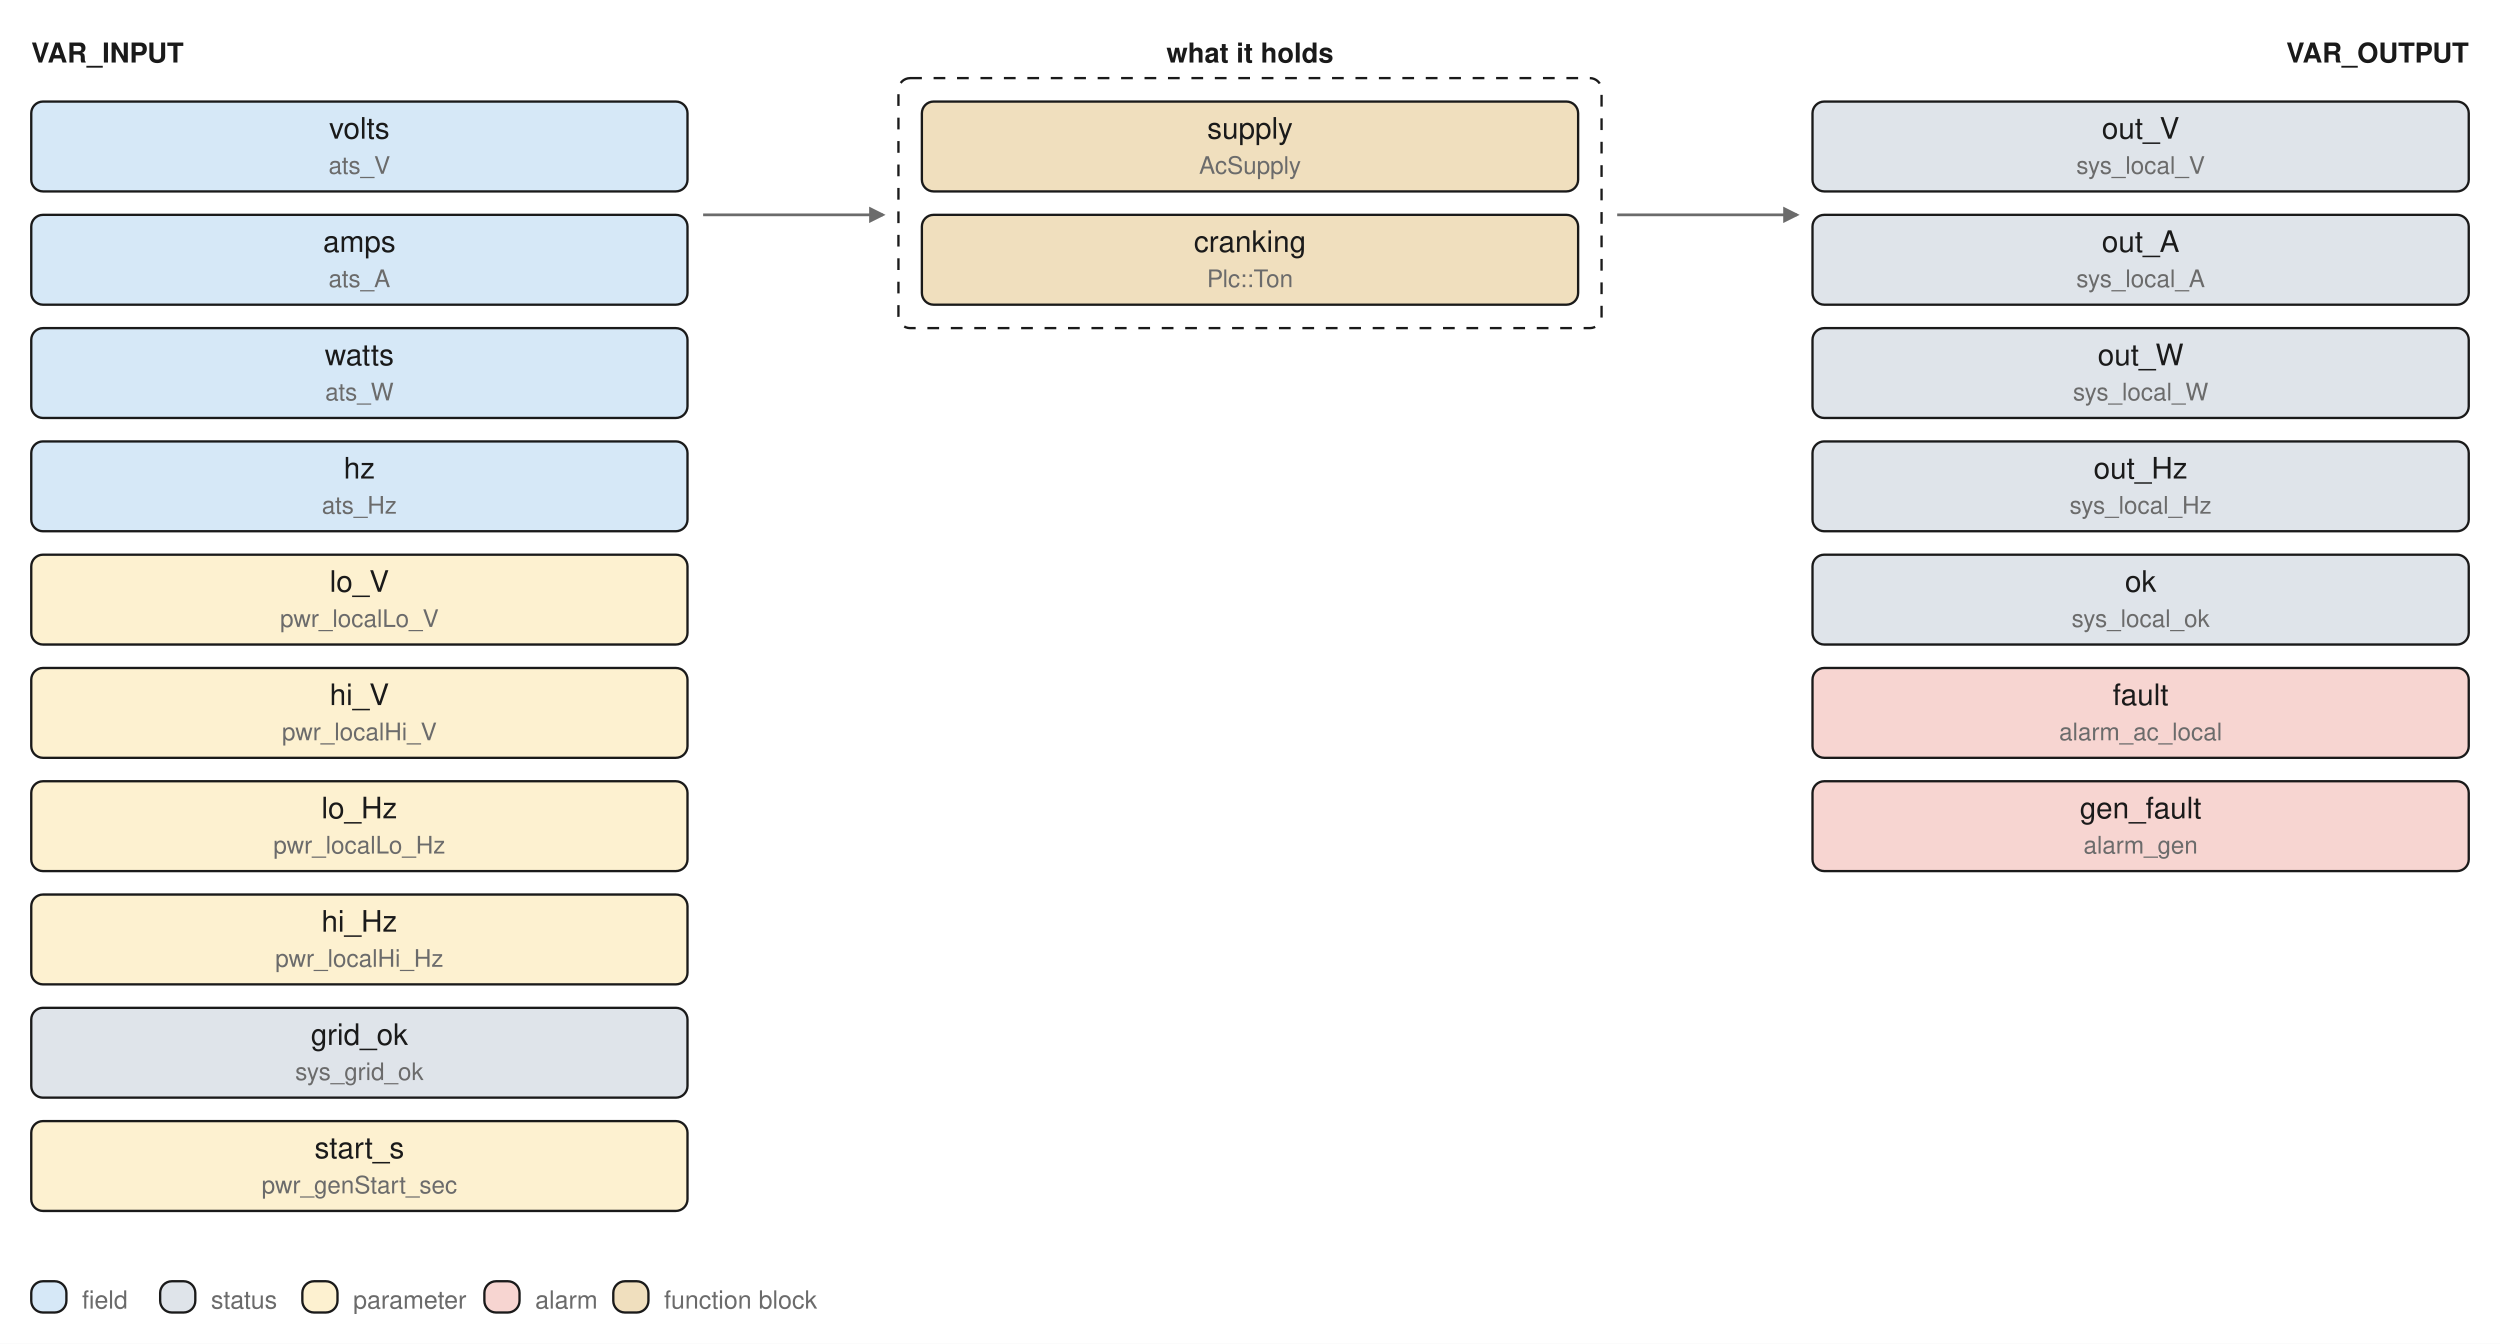
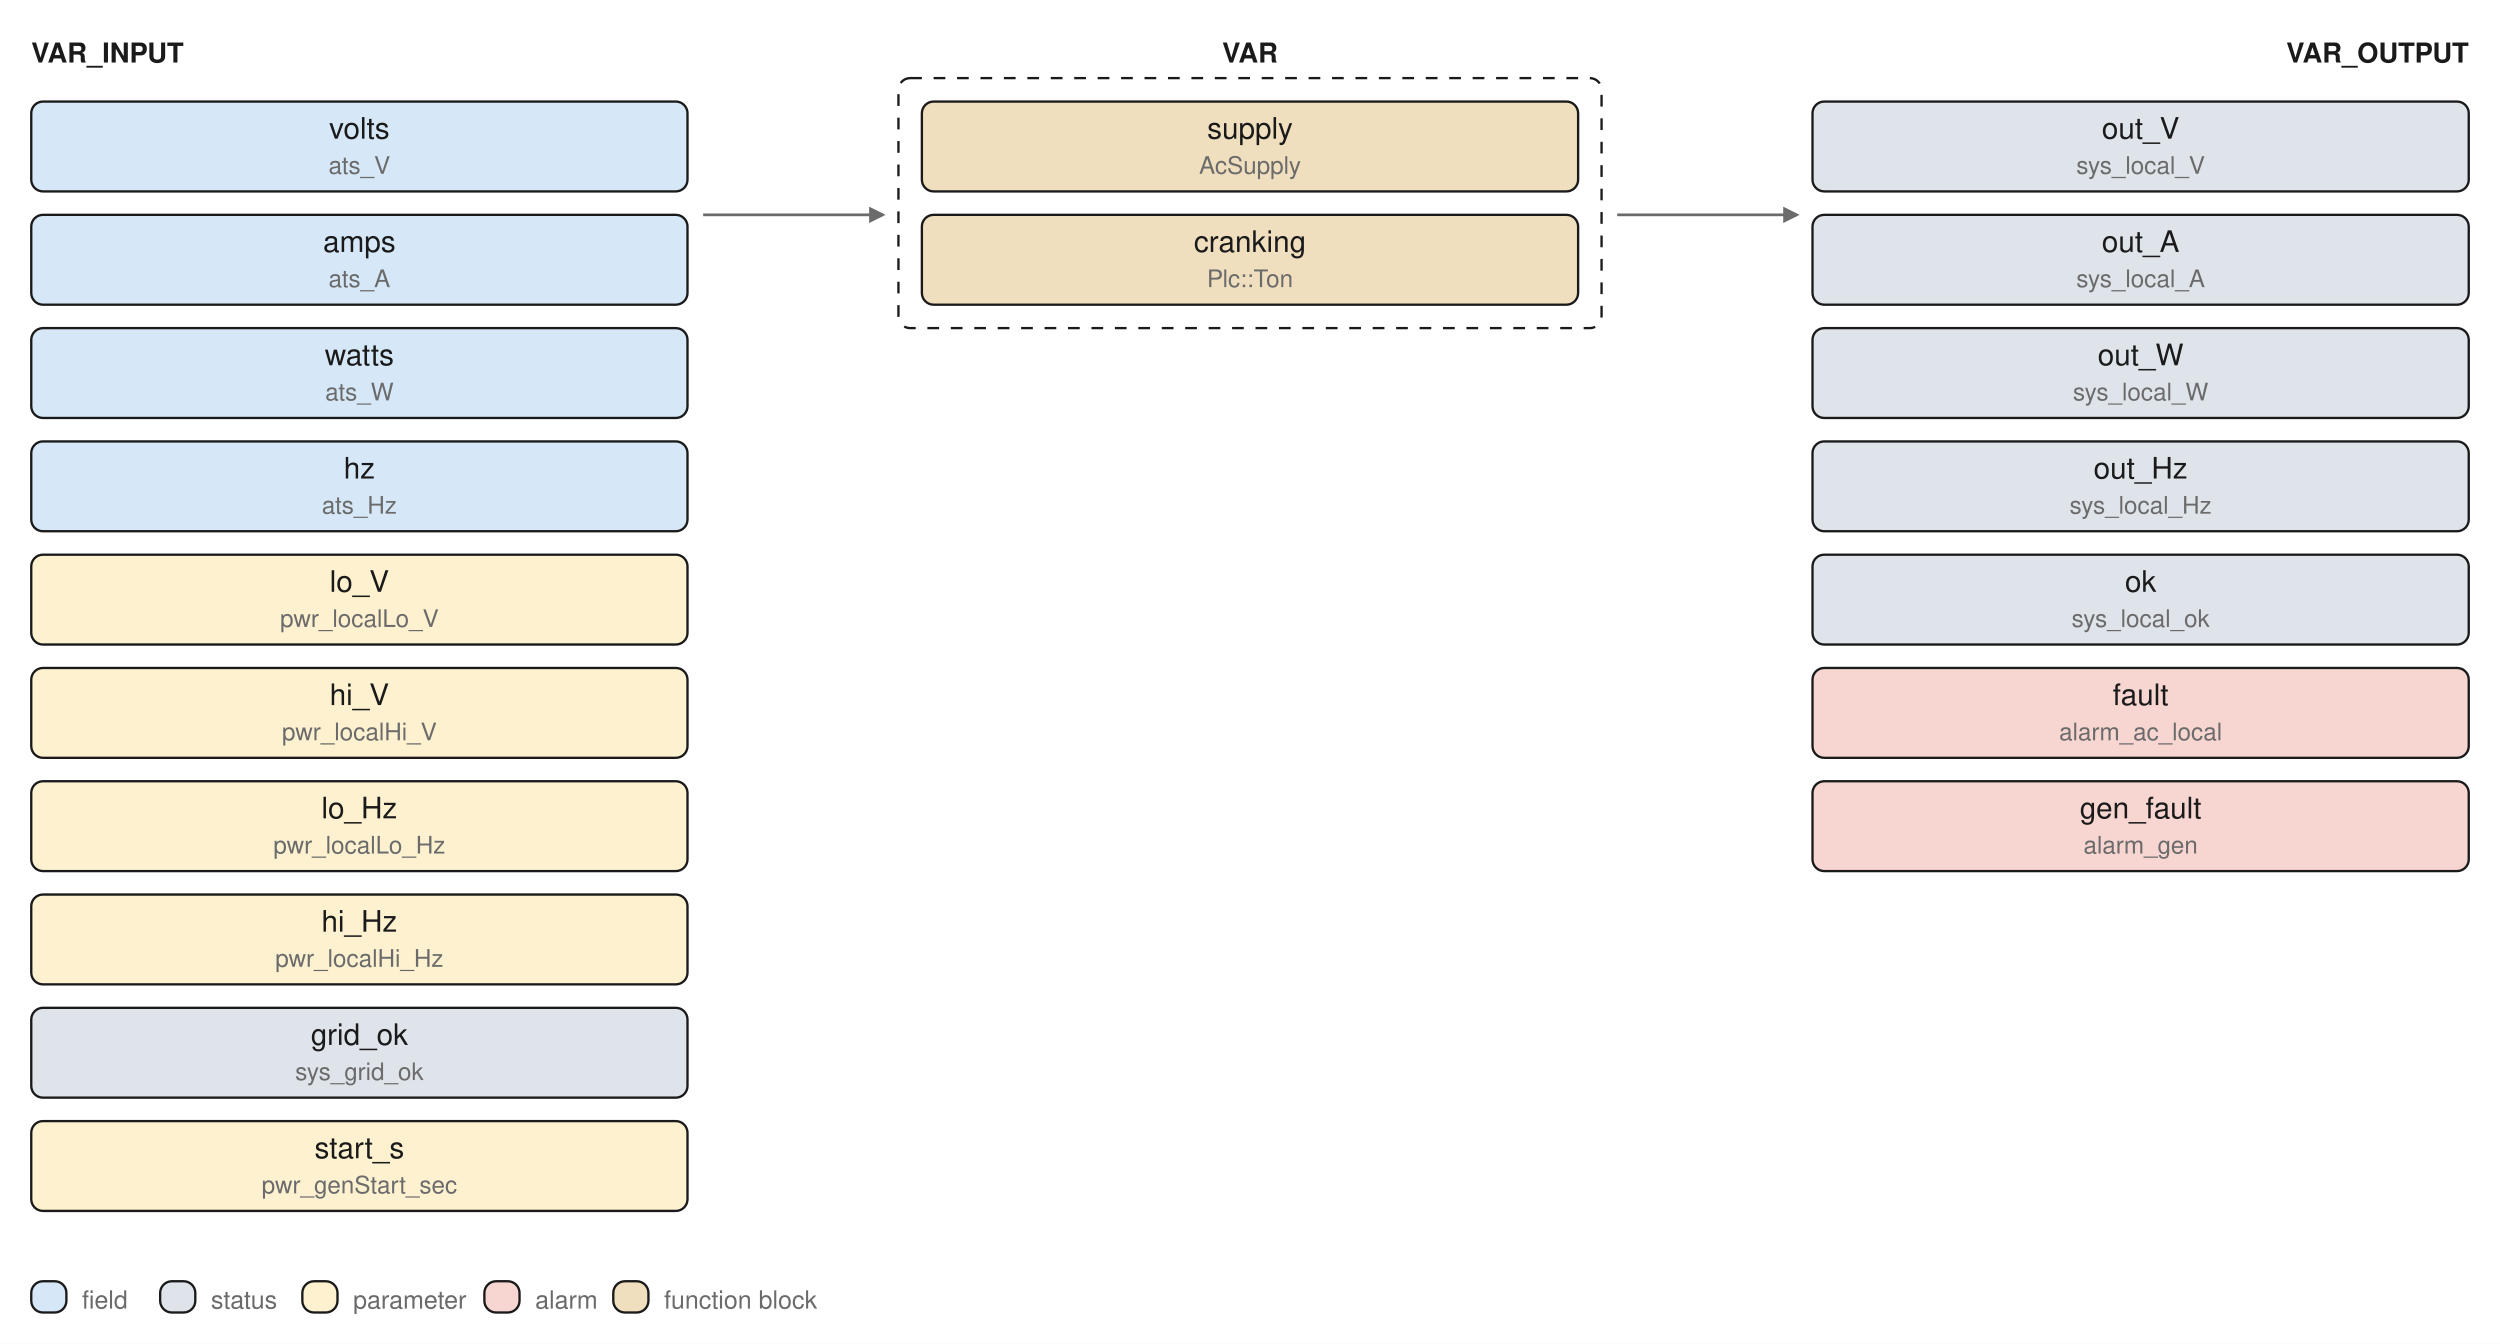
- <svg xmlns="http://www.w3.org/2000/svg" width="640" height="344" viewBox="0 0 640 344" style="max-width:100%;height:auto" content="&lt;mxfile host=&quot;app.diagrams.net&quot; type=&quot;device&quot;&gt;&lt;diagram id=&quot;ac_local_watch&quot; name=&quot;ac_local_watch&quot;&gt;&lt;mxGraphModel dx=&quot;640&quot; dy=&quot;344&quot; grid=&quot;0&quot; gridSize=&quot;10&quot; guides=&quot;1&quot; tooltips=&quot;1&quot; connect=&quot;1&quot; arrows=&quot;1&quot; fold=&quot;1&quot; page=&quot;1&quot; pageScale=&quot;1&quot; pageWidth=&quot;640&quot; pageHeight=&quot;344&quot; math=&quot;0&quot; shadow=&quot;0&quot;&gt;&lt;root&gt;&lt;mxCell id=&quot;0&quot;/&gt;&lt;mxCell id=&quot;1&quot; parent=&quot;0&quot;/&gt;&lt;mxCell id=&quot;n2&quot; value=&quot;VAR_INPUT&quot; style=&quot;text;html=1;whiteSpace=nowrap;fontSize=7;fontColor=#1a1a1a;align=left;verticalAlign=middle;fontStyle=1&quot; vertex=&quot;1&quot; parent=&quot;1&quot;&gt;&lt;mxGeometry x=&quot;8&quot; y=&quot;8.75&quot; width=&quot;38.65&quot; height=&quot;11&quot; as=&quot;geometry&quot;/&gt;&lt;/mxCell&gt;&lt;mxCell id=&quot;n3&quot; value=&quot;what it holds&quot; style=&quot;text;html=1;whiteSpace=nowrap;fontSize=7;fontColor=#1a1a1a;align=center;verticalAlign=middle;fontStyle=1&quot; vertex=&quot;1&quot; parent=&quot;1&quot;&gt;&lt;mxGeometry x=&quot;292.98&quot; y=&quot;8.75&quot; width=&quot;54.05&quot; height=&quot;11&quot; as=&quot;geometry&quot;/&gt;&lt;/mxCell&gt;&lt;mxCell id=&quot;n4&quot; value=&quot;VAR_OUTPUT&quot; style=&quot;text;html=1;whiteSpace=nowrap;fontSize=7;fontColor=#1a1a1a;align=right;verticalAlign=middle;fontStyle=1&quot; vertex=&quot;1&quot; parent=&quot;1&quot;&gt;&lt;mxGeometry x=&quot;589.5&quot; y=&quot;8.75&quot; width=&quot;42.5&quot; height=&quot;11&quot; as=&quot;geometry&quot;/&gt;&lt;/mxCell&gt;&lt;mxCell id=&quot;n5&quot; value=&quot;volts&amp;lt;br&amp;gt;&amp;lt;font style=&amp;quot;font-size:6px&amp;quot;&amp;gt;ats_V&amp;lt;/font&amp;gt;&quot; style=&quot;rounded=1;fillColor=#d6e8f7;strokeColor=#1a1a1a;whiteSpace=wrap;html=1;fontSize=8&quot; vertex=&quot;1&quot; parent=&quot;1&quot;&gt;&lt;mxGeometry x=&quot;8&quot; y=&quot;26&quot; width=&quot;168&quot; height=&quot;23&quot; as=&quot;geometry&quot;/&gt;&lt;/mxCell&gt;&lt;mxCell id=&quot;n6&quot; value=&quot;amps&amp;lt;br&amp;gt;&amp;lt;font style=&amp;quot;font-size:6px&amp;quot;&amp;gt;ats_A&amp;lt;/font&amp;gt;&quot; style=&quot;rounded=1;fillColor=#d6e8f7;strokeColor=#1a1a1a;whiteSpace=wrap;html=1;fontSize=8&quot; vertex=&quot;1&quot; parent=&quot;1&quot;&gt;&lt;mxGeometry x=&quot;8&quot; y=&quot;55&quot; width=&quot;168&quot; height=&quot;23&quot; as=&quot;geometry&quot;/&gt;&lt;/mxCell&gt;&lt;mxCell id=&quot;n7&quot; value=&quot;watts&amp;lt;br&amp;gt;&amp;lt;font style=&amp;quot;font-size:6px&amp;quot;&amp;gt;ats_W&amp;lt;/font&amp;gt;&quot; style=&quot;rounded=1;fillColor=#d6e8f7;strokeColor=#1a1a1a;whiteSpace=wrap;html=1;fontSize=8&quot; vertex=&quot;1&quot; parent=&quot;1&quot;&gt;&lt;mxGeometry x=&quot;8&quot; y=&quot;84&quot; width=&quot;168&quot; height=&quot;23&quot; as=&quot;geometry&quot;/&gt;&lt;/mxCell&gt;&lt;mxCell id=&quot;n8&quot; value=&quot;hz&amp;lt;br&amp;gt;&amp;lt;font style=&amp;quot;font-size:6px&amp;quot;&amp;gt;ats_Hz&amp;lt;/font&amp;gt;&quot; style=&quot;rounded=1;fillColor=#d6e8f7;strokeColor=#1a1a1a;whiteSpace=wrap;html=1;fontSize=8&quot; vertex=&quot;1&quot; parent=&quot;1&quot;&gt;&lt;mxGeometry x=&quot;8&quot; y=&quot;113&quot; width=&quot;168&quot; height=&quot;23&quot; as=&quot;geometry&quot;/&gt;&lt;/mxCell&gt;&lt;mxCell id=&quot;n9&quot; value=&quot;lo_V&amp;lt;br&amp;gt;&amp;lt;font style=&amp;quot;font-size:6px&amp;quot;&amp;gt;pwr_localLo_V&amp;lt;/font&amp;gt;&quot; style=&quot;rounded=1;fillColor=#fdf1d0;strokeColor=#1a1a1a;whiteSpace=wrap;html=1;fontSize=8&quot; vertex=&quot;1&quot; parent=&quot;1&quot;&gt;&lt;mxGeometry x=&quot;8&quot; y=&quot;142&quot; width=&quot;168&quot; height=&quot;23&quot; as=&quot;geometry&quot;/&gt;&lt;/mxCell&gt;&lt;mxCell id=&quot;n10&quot; value=&quot;hi_V&amp;lt;br&amp;gt;&amp;lt;font style=&amp;quot;font-size:6px&amp;quot;&amp;gt;pwr_localHi_V&amp;lt;/font&amp;gt;&quot; style=&quot;rounded=1;fillColor=#fdf1d0;strokeColor=#1a1a1a;whiteSpace=wrap;html=1;fontSize=8&quot; vertex=&quot;1&quot; parent=&quot;1&quot;&gt;&lt;mxGeometry x=&quot;8&quot; y=&quot;171&quot; width=&quot;168&quot; height=&quot;23&quot; as=&quot;geometry&quot;/&gt;&lt;/mxCell&gt;&lt;mxCell id=&quot;n11&quot; value=&quot;lo_Hz&amp;lt;br&amp;gt;&amp;lt;font style=&amp;quot;font-size:6px&amp;quot;&amp;gt;pwr_localLo_Hz&amp;lt;/font&amp;gt;&quot; style=&quot;rounded=1;fillColor=#fdf1d0;strokeColor=#1a1a1a;whiteSpace=wrap;html=1;fontSize=8&quot; vertex=&quot;1&quot; parent=&quot;1&quot;&gt;&lt;mxGeometry x=&quot;8&quot; y=&quot;200&quot; width=&quot;168&quot; height=&quot;23&quot; as=&quot;geometry&quot;/&gt;&lt;/mxCell&gt;&lt;mxCell id=&quot;n12&quot; value=&quot;hi_Hz&amp;lt;br&amp;gt;&amp;lt;font style=&amp;quot;font-size:6px&amp;quot;&amp;gt;pwr_localHi_Hz&amp;lt;/font&amp;gt;&quot; style=&quot;rounded=1;fillColor=#fdf1d0;strokeColor=#1a1a1a;whiteSpace=wrap;html=1;fontSize=8&quot; vertex=&quot;1&quot; parent=&quot;1&quot;&gt;&lt;mxGeometry x=&quot;8&quot; y=&quot;229&quot; width=&quot;168&quot; height=&quot;23&quot; as=&quot;geometry&quot;/&gt;&lt;/mxCell&gt;&lt;mxCell id=&quot;n13&quot; value=&quot;grid_ok&amp;lt;br&amp;gt;&amp;lt;font style=&amp;quot;font-size:6px&amp;quot;&amp;gt;sys_grid_ok&amp;lt;/font&amp;gt;&quot; style=&quot;rounded=1;fillColor=#dfe4ea;strokeColor=#1a1a1a;whiteSpace=wrap;html=1;fontSize=8&quot; vertex=&quot;1&quot; parent=&quot;1&quot;&gt;&lt;mxGeometry x=&quot;8&quot; y=&quot;258&quot; width=&quot;168&quot; height=&quot;23&quot; as=&quot;geometry&quot;/&gt;&lt;/mxCell&gt;&lt;mxCell id=&quot;n14&quot; value=&quot;start_s&amp;lt;br&amp;gt;&amp;lt;font style=&amp;quot;font-size:6px&amp;quot;&amp;gt;pwr_genStart_sec&amp;lt;/font&amp;gt;&quot; style=&quot;rounded=1;fillColor=#fdf1d0;strokeColor=#1a1a1a;whiteSpace=wrap;html=1;fontSize=8&quot; vertex=&quot;1&quot; parent=&quot;1&quot;&gt;&lt;mxGeometry x=&quot;8&quot; y=&quot;287&quot; width=&quot;168&quot; height=&quot;23&quot; as=&quot;geometry&quot;/&gt;&lt;/mxCell&gt;&lt;mxCell id=&quot;n15&quot; value=&quot;out_V&amp;lt;br&amp;gt;&amp;lt;font style=&amp;quot;font-size:6px&amp;quot;&amp;gt;sys_local_V&amp;lt;/font&amp;gt;&quot; style=&quot;rounded=1;fillColor=#dfe4ea;strokeColor=#1a1a1a;whiteSpace=wrap;html=1;fontSize=8&quot; vertex=&quot;1&quot; parent=&quot;1&quot;&gt;&lt;mxGeometry x=&quot;464&quot; y=&quot;26&quot; width=&quot;168&quot; height=&quot;23&quot; as=&quot;geometry&quot;/&gt;&lt;/mxCell&gt;&lt;mxCell id=&quot;n16&quot; value=&quot;out_A&amp;lt;br&amp;gt;&amp;lt;font style=&amp;quot;font-size:6px&amp;quot;&amp;gt;sys_local_A&amp;lt;/font&amp;gt;&quot; style=&quot;rounded=1;fillColor=#dfe4ea;strokeColor=#1a1a1a;whiteSpace=wrap;html=1;fontSize=8&quot; vertex=&quot;1&quot; parent=&quot;1&quot;&gt;&lt;mxGeometry x=&quot;464&quot; y=&quot;55&quot; width=&quot;168&quot; height=&quot;23&quot; as=&quot;geometry&quot;/&gt;&lt;/mxCell&gt;&lt;mxCell id=&quot;n17&quot; value=&quot;out_W&amp;lt;br&amp;gt;&amp;lt;font style=&amp;quot;font-size:6px&amp;quot;&amp;gt;sys_local_W&amp;lt;/font&amp;gt;&quot; style=&quot;rounded=1;fillColor=#dfe4ea;strokeColor=#1a1a1a;whiteSpace=wrap;html=1;fontSize=8&quot; vertex=&quot;1&quot; parent=&quot;1&quot;&gt;&lt;mxGeometry x=&quot;464&quot; y=&quot;84&quot; width=&quot;168&quot; height=&quot;23&quot; as=&quot;geometry&quot;/&gt;&lt;/mxCell&gt;&lt;mxCell id=&quot;n18&quot; value=&quot;out_Hz&amp;lt;br&amp;gt;&amp;lt;font style=&amp;quot;font-size:6px&amp;quot;&amp;gt;sys_local_Hz&amp;lt;/font&amp;gt;&quot; style=&quot;rounded=1;fillColor=#dfe4ea;strokeColor=#1a1a1a;whiteSpace=wrap;html=1;fontSize=8&quot; vertex=&quot;1&quot; parent=&quot;1&quot;&gt;&lt;mxGeometry x=&quot;464&quot; y=&quot;113&quot; width=&quot;168&quot; height=&quot;23&quot; as=&quot;geometry&quot;/&gt;&lt;/mxCell&gt;&lt;mxCell id=&quot;n19&quot; value=&quot;ok&amp;lt;br&amp;gt;&amp;lt;font style=&amp;quot;font-size:6px&amp;quot;&amp;gt;sys_local_ok&amp;lt;/font&amp;gt;&quot; style=&quot;rounded=1;fillColor=#dfe4ea;strokeColor=#1a1a1a;whiteSpace=wrap;html=1;fontSize=8&quot; vertex=&quot;1&quot; parent=&quot;1&quot;&gt;&lt;mxGeometry x=&quot;464&quot; y=&quot;142&quot; width=&quot;168&quot; height=&quot;23&quot; as=&quot;geometry&quot;/&gt;&lt;/mxCell&gt;&lt;mxCell id=&quot;n20&quot; value=&quot;fault&amp;lt;br&amp;gt;&amp;lt;font style=&amp;quot;font-size:6px&amp;quot;&amp;gt;alarm_ac_local&amp;lt;/font&amp;gt;&quot; style=&quot;rounded=1;fillColor=#f7d5d1;strokeColor=#1a1a1a;whiteSpace=wrap;html=1;fontSize=8&quot; vertex=&quot;1&quot; parent=&quot;1&quot;&gt;&lt;mxGeometry x=&quot;464&quot; y=&quot;171&quot; width=&quot;168&quot; height=&quot;23&quot; as=&quot;geometry&quot;/&gt;&lt;/mxCell&gt;&lt;mxCell id=&quot;n21&quot; value=&quot;gen_fault&amp;lt;br&amp;gt;&amp;lt;font style=&amp;quot;font-size:6px&amp;quot;&amp;gt;alarm_gen&amp;lt;/font&amp;gt;&quot; style=&quot;rounded=1;fillColor=#f7d5d1;strokeColor=#1a1a1a;whiteSpace=wrap;html=1;fontSize=8&quot; vertex=&quot;1&quot; parent=&quot;1&quot;&gt;&lt;mxGeometry x=&quot;464&quot; y=&quot;200&quot; width=&quot;168&quot; height=&quot;23&quot; as=&quot;geometry&quot;/&gt;&lt;/mxCell&gt;&lt;mxCell id=&quot;n22&quot; value=&quot;&quot; style=&quot;rounded=1;fillColor=#ffffff;strokeColor=#1a1a1a;whiteSpace=wrap;html=1;fontSize=8;dashed=1&quot; vertex=&quot;1&quot; parent=&quot;1&quot;&gt;&lt;mxGeometry x=&quot;230&quot; y=&quot;20&quot; width=&quot;180&quot; height=&quot;64&quot; as=&quot;geometry&quot;/&gt;&lt;/mxCell&gt;&lt;mxCell id=&quot;n23&quot; value=&quot;supply&amp;lt;br&amp;gt;&amp;lt;font style=&amp;quot;font-size:6px&amp;quot;&amp;gt;AcSupply&amp;lt;/font&amp;gt;&quot; style=&quot;rounded=1;fillColor=#f0dfbe;strokeColor=#1a1a1a;whiteSpace=wrap;html=1;fontSize=8&quot; vertex=&quot;1&quot; parent=&quot;1&quot;&gt;&lt;mxGeometry x=&quot;236&quot; y=&quot;26&quot; width=&quot;168&quot; height=&quot;23&quot; as=&quot;geometry&quot;/&gt;&lt;/mxCell&gt;&lt;mxCell id=&quot;n24&quot; value=&quot;cranking&amp;lt;br&amp;gt;&amp;lt;font style=&amp;quot;font-size:6px&amp;quot;&amp;gt;Plc::Ton&amp;lt;/font&amp;gt;&quot; style=&quot;rounded=1;fillColor=#f0dfbe;strokeColor=#1a1a1a;whiteSpace=wrap;html=1;fontSize=8&quot; vertex=&quot;1&quot; parent=&quot;1&quot;&gt;&lt;mxGeometry x=&quot;236&quot; y=&quot;55&quot; width=&quot;168&quot; height=&quot;23&quot; as=&quot;geometry&quot;/&gt;&lt;/mxCell&gt;&lt;mxCell id=&quot;e25&quot; value=&quot;&quot; style=&quot;edgeStyle=none;html=1;strokeColor=#6b6b6b;endArrow=block&quot; edge=&quot;1&quot; parent=&quot;1&quot;&gt;&lt;mxGeometry relative=&quot;1&quot; as=&quot;geometry&quot;&gt;&lt;mxPoint x=&quot;180&quot; y=&quot;55.0&quot; as=&quot;sourcePoint&quot;/&gt;&lt;mxPoint x=&quot;226&quot; y=&quot;55.0&quot; as=&quot;targetPoint&quot;/&gt;&lt;/mxGeometry&gt;&lt;/mxCell&gt;&lt;mxCell id=&quot;e26&quot; value=&quot;&quot; style=&quot;edgeStyle=none;html=1;strokeColor=#6b6b6b;endArrow=block&quot; edge=&quot;1&quot; parent=&quot;1&quot;&gt;&lt;mxGeometry relative=&quot;1&quot; as=&quot;geometry&quot;&gt;&lt;mxPoint x=&quot;414&quot; y=&quot;55.0&quot; as=&quot;sourcePoint&quot;/&gt;&lt;mxPoint x=&quot;460&quot; y=&quot;55.0&quot; as=&quot;targetPoint&quot;/&gt;&lt;/mxGeometry&gt;&lt;/mxCell&gt;&lt;mxCell id=&quot;n27&quot; value=&quot;&quot; style=&quot;rounded=1;fillColor=#d6e8f7;strokeColor=#1a1a1a;whiteSpace=wrap;html=1;fontSize=8&quot; vertex=&quot;1&quot; parent=&quot;1&quot;&gt;&lt;mxGeometry x=&quot;8&quot; y=&quot;328&quot; width=&quot;9&quot; height=&quot;8&quot; as=&quot;geometry&quot;/&gt;&lt;/mxCell&gt;&lt;mxCell id=&quot;n28&quot; value=&quot;field&quot; style=&quot;text;html=1;whiteSpace=nowrap;fontSize=6;fontColor=#6b6b6b;align=left;verticalAlign=middle&quot; vertex=&quot;1&quot; parent=&quot;1&quot;&gt;&lt;mxGeometry x=&quot;21&quot; y=&quot;328.2&quot; width=&quot;21.6&quot; height=&quot;10.4&quot; as=&quot;geometry&quot;/&gt;&lt;/mxCell&gt;&lt;mxCell id=&quot;n29&quot; value=&quot;&quot; style=&quot;rounded=1;fillColor=#dfe4ea;strokeColor=#1a1a1a;whiteSpace=wrap;html=1;fontSize=8&quot; vertex=&quot;1&quot; parent=&quot;1&quot;&gt;&lt;mxGeometry x=&quot;41.0&quot; y=&quot;328&quot; width=&quot;9&quot; height=&quot;8&quot; as=&quot;geometry&quot;/&gt;&lt;/mxCell&gt;&lt;mxCell id=&quot;n30&quot; value=&quot;status&quot; style=&quot;text;html=1;whiteSpace=nowrap;fontSize=6;fontColor=#6b6b6b;align=left;verticalAlign=middle&quot; vertex=&quot;1&quot; parent=&quot;1&quot;&gt;&lt;mxGeometry x=&quot;54.0&quot; y=&quot;328.2&quot; width=&quot;25.12&quot; height=&quot;10.4&quot; as=&quot;geometry&quot;/&gt;&lt;/mxCell&gt;&lt;mxCell id=&quot;n31&quot; value=&quot;&quot; style=&quot;rounded=1;fillColor=#fdf1d0;strokeColor=#1a1a1a;whiteSpace=wrap;html=1;fontSize=8&quot; vertex=&quot;1&quot; parent=&quot;1&quot;&gt;&lt;mxGeometry x=&quot;77.4&quot; y=&quot;328&quot; width=&quot;9&quot; height=&quot;8&quot; as=&quot;geometry&quot;/&gt;&lt;/mxCell&gt;&lt;mxCell id=&quot;n32&quot; value=&quot;parameter&quot; style=&quot;text;html=1;whiteSpace=nowrap;fontSize=6;fontColor=#6b6b6b;align=left;verticalAlign=middle&quot; vertex=&quot;1&quot; parent=&quot;1&quot;&gt;&lt;mxGeometry x=&quot;90.4&quot; y=&quot;328.2&quot; width=&quot;35.68&quot; height=&quot;10.4&quot; as=&quot;geometry&quot;/&gt;&lt;/mxCell&gt;&lt;mxCell id=&quot;n33&quot; value=&quot;&quot; style=&quot;rounded=1;fillColor=#f7d5d1;strokeColor=#1a1a1a;whiteSpace=wrap;html=1;fontSize=8&quot; vertex=&quot;1&quot; parent=&quot;1&quot;&gt;&lt;mxGeometry x=&quot;124.0&quot; y=&quot;328&quot; width=&quot;9&quot; height=&quot;8&quot; as=&quot;geometry&quot;/&gt;&lt;/mxCell&gt;&lt;mxCell id=&quot;n34&quot; value=&quot;alarm&quot; style=&quot;text;html=1;whiteSpace=nowrap;fontSize=6;fontColor=#6b6b6b;align=left;verticalAlign=middle&quot; vertex=&quot;1&quot; parent=&quot;1&quot;&gt;&lt;mxGeometry x=&quot;137.0&quot; y=&quot;328.2&quot; width=&quot;21.6&quot; height=&quot;10.4&quot; as=&quot;geometry&quot;/&gt;&lt;/mxCell&gt;&lt;mxCell id=&quot;n35&quot; value=&quot;&quot; style=&quot;rounded=1;fillColor=#f0dfbe;strokeColor=#1a1a1a;whiteSpace=wrap;html=1;fontSize=8&quot; vertex=&quot;1&quot; parent=&quot;1&quot;&gt;&lt;mxGeometry x=&quot;157.0&quot; y=&quot;328&quot; width=&quot;9&quot; height=&quot;8&quot; as=&quot;geometry&quot;/&gt;&lt;/mxCell&gt;&lt;mxCell id=&quot;n36&quot; value=&quot;function block&quot; style=&quot;text;html=1;whiteSpace=nowrap;fontSize=6;fontColor=#6b6b6b;align=left;verticalAlign=middle&quot; vertex=&quot;1&quot; parent=&quot;1&quot;&gt;&lt;mxGeometry x=&quot;170.0&quot; y=&quot;328.2&quot; width=&quot;53.28&quot; height=&quot;10.4&quot; as=&quot;geometry&quot;/&gt;&lt;/mxCell&gt;&lt;/root&gt;&lt;/mxGraphModel&gt;&lt;/diagram&gt;&lt;/mxfile&gt;">
+ <svg xmlns="http://www.w3.org/2000/svg" width="640" height="344" viewBox="0 0 640 344" style="max-width:100%;height:auto" content="&lt;mxfile host=&quot;app.diagrams.net&quot; type=&quot;device&quot;&gt;&lt;diagram id=&quot;ac_local_watch&quot; name=&quot;ac_local_watch&quot;&gt;&lt;mxGraphModel dx=&quot;640&quot; dy=&quot;344&quot; grid=&quot;0&quot; gridSize=&quot;10&quot; guides=&quot;1&quot; tooltips=&quot;1&quot; connect=&quot;1&quot; arrows=&quot;1&quot; fold=&quot;1&quot; page=&quot;1&quot; pageScale=&quot;1&quot; pageWidth=&quot;640&quot; pageHeight=&quot;344&quot; math=&quot;0&quot; shadow=&quot;0&quot;&gt;&lt;root&gt;&lt;mxCell id=&quot;0&quot;/&gt;&lt;mxCell id=&quot;1&quot; parent=&quot;0&quot;/&gt;&lt;mxCell id=&quot;n2&quot; value=&quot;VAR_INPUT&quot; style=&quot;text;html=1;whiteSpace=nowrap;fontSize=7;fontColor=#1a1a1a;align=left;verticalAlign=middle;fontStyle=1&quot; vertex=&quot;1&quot; parent=&quot;1&quot;&gt;&lt;mxGeometry x=&quot;8&quot; y=&quot;8.75&quot; width=&quot;38.65&quot; height=&quot;11&quot; as=&quot;geometry&quot;/&gt;&lt;/mxCell&gt;&lt;mxCell id=&quot;n3&quot; value=&quot;VAR&quot; style=&quot;text;html=1;whiteSpace=nowrap;fontSize=7;fontColor=#1a1a1a;align=center;verticalAlign=middle;fontStyle=1&quot; vertex=&quot;1&quot; parent=&quot;1&quot;&gt;&lt;mxGeometry x=&quot;310.0&quot; y=&quot;8.75&quot; width=&quot;20.0&quot; height=&quot;11&quot; as=&quot;geometry&quot;/&gt;&lt;/mxCell&gt;&lt;mxCell id=&quot;n4&quot; value=&quot;VAR_OUTPUT&quot; style=&quot;text;html=1;whiteSpace=nowrap;fontSize=7;fontColor=#1a1a1a;align=right;verticalAlign=middle;fontStyle=1&quot; vertex=&quot;1&quot; parent=&quot;1&quot;&gt;&lt;mxGeometry x=&quot;589.5&quot; y=&quot;8.75&quot; width=&quot;42.5&quot; height=&quot;11&quot; as=&quot;geometry&quot;/&gt;&lt;/mxCell&gt;&lt;mxCell id=&quot;n5&quot; value=&quot;volts&amp;lt;br&amp;gt;&amp;lt;font style=&amp;quot;font-size:6px&amp;quot;&amp;gt;ats_V&amp;lt;/font&amp;gt;&quot; style=&quot;rounded=1;fillColor=#d6e8f7;strokeColor=#1a1a1a;whiteSpace=wrap;html=1;fontSize=8&quot; vertex=&quot;1&quot; parent=&quot;1&quot;&gt;&lt;mxGeometry x=&quot;8&quot; y=&quot;26&quot; width=&quot;168&quot; height=&quot;23&quot; as=&quot;geometry&quot;/&gt;&lt;/mxCell&gt;&lt;mxCell id=&quot;n6&quot; value=&quot;amps&amp;lt;br&amp;gt;&amp;lt;font style=&amp;quot;font-size:6px&amp;quot;&amp;gt;ats_A&amp;lt;/font&amp;gt;&quot; style=&quot;rounded=1;fillColor=#d6e8f7;strokeColor=#1a1a1a;whiteSpace=wrap;html=1;fontSize=8&quot; vertex=&quot;1&quot; parent=&quot;1&quot;&gt;&lt;mxGeometry x=&quot;8&quot; y=&quot;55&quot; width=&quot;168&quot; height=&quot;23&quot; as=&quot;geometry&quot;/&gt;&lt;/mxCell&gt;&lt;mxCell id=&quot;n7&quot; value=&quot;watts&amp;lt;br&amp;gt;&amp;lt;font style=&amp;quot;font-size:6px&amp;quot;&amp;gt;ats_W&amp;lt;/font&amp;gt;&quot; style=&quot;rounded=1;fillColor=#d6e8f7;strokeColor=#1a1a1a;whiteSpace=wrap;html=1;fontSize=8&quot; vertex=&quot;1&quot; parent=&quot;1&quot;&gt;&lt;mxGeometry x=&quot;8&quot; y=&quot;84&quot; width=&quot;168&quot; height=&quot;23&quot; as=&quot;geometry&quot;/&gt;&lt;/mxCell&gt;&lt;mxCell id=&quot;n8&quot; value=&quot;hz&amp;lt;br&amp;gt;&amp;lt;font style=&amp;quot;font-size:6px&amp;quot;&amp;gt;ats_Hz&amp;lt;/font&amp;gt;&quot; style=&quot;rounded=1;fillColor=#d6e8f7;strokeColor=#1a1a1a;whiteSpace=wrap;html=1;fontSize=8&quot; vertex=&quot;1&quot; parent=&quot;1&quot;&gt;&lt;mxGeometry x=&quot;8&quot; y=&quot;113&quot; width=&quot;168&quot; height=&quot;23&quot; as=&quot;geometry&quot;/&gt;&lt;/mxCell&gt;&lt;mxCell id=&quot;n9&quot; value=&quot;lo_V&amp;lt;br&amp;gt;&amp;lt;font style=&amp;quot;font-size:6px&amp;quot;&amp;gt;pwr_localLo_V&amp;lt;/font&amp;gt;&quot; style=&quot;rounded=1;fillColor=#fdf1d0;strokeColor=#1a1a1a;whiteSpace=wrap;html=1;fontSize=8&quot; vertex=&quot;1&quot; parent=&quot;1&quot;&gt;&lt;mxGeometry x=&quot;8&quot; y=&quot;142&quot; width=&quot;168&quot; height=&quot;23&quot; as=&quot;geometry&quot;/&gt;&lt;/mxCell&gt;&lt;mxCell id=&quot;n10&quot; value=&quot;hi_V&amp;lt;br&amp;gt;&amp;lt;font style=&amp;quot;font-size:6px&amp;quot;&amp;gt;pwr_localHi_V&amp;lt;/font&amp;gt;&quot; style=&quot;rounded=1;fillColor=#fdf1d0;strokeColor=#1a1a1a;whiteSpace=wrap;html=1;fontSize=8&quot; vertex=&quot;1&quot; parent=&quot;1&quot;&gt;&lt;mxGeometry x=&quot;8&quot; y=&quot;171&quot; width=&quot;168&quot; height=&quot;23&quot; as=&quot;geometry&quot;/&gt;&lt;/mxCell&gt;&lt;mxCell id=&quot;n11&quot; value=&quot;lo_Hz&amp;lt;br&amp;gt;&amp;lt;font style=&amp;quot;font-size:6px&amp;quot;&amp;gt;pwr_localLo_Hz&amp;lt;/font&amp;gt;&quot; style=&quot;rounded=1;fillColor=#fdf1d0;strokeColor=#1a1a1a;whiteSpace=wrap;html=1;fontSize=8&quot; vertex=&quot;1&quot; parent=&quot;1&quot;&gt;&lt;mxGeometry x=&quot;8&quot; y=&quot;200&quot; width=&quot;168&quot; height=&quot;23&quot; as=&quot;geometry&quot;/&gt;&lt;/mxCell&gt;&lt;mxCell id=&quot;n12&quot; value=&quot;hi_Hz&amp;lt;br&amp;gt;&amp;lt;font style=&amp;quot;font-size:6px&amp;quot;&amp;gt;pwr_localHi_Hz&amp;lt;/font&amp;gt;&quot; style=&quot;rounded=1;fillColor=#fdf1d0;strokeColor=#1a1a1a;whiteSpace=wrap;html=1;fontSize=8&quot; vertex=&quot;1&quot; parent=&quot;1&quot;&gt;&lt;mxGeometry x=&quot;8&quot; y=&quot;229&quot; width=&quot;168&quot; height=&quot;23&quot; as=&quot;geometry&quot;/&gt;&lt;/mxCell&gt;&lt;mxCell id=&quot;n13&quot; value=&quot;grid_ok&amp;lt;br&amp;gt;&amp;lt;font style=&amp;quot;font-size:6px&amp;quot;&amp;gt;sys_grid_ok&amp;lt;/font&amp;gt;&quot; style=&quot;rounded=1;fillColor=#dfe4ea;strokeColor=#1a1a1a;whiteSpace=wrap;html=1;fontSize=8&quot; vertex=&quot;1&quot; parent=&quot;1&quot;&gt;&lt;mxGeometry x=&quot;8&quot; y=&quot;258&quot; width=&quot;168&quot; height=&quot;23&quot; as=&quot;geometry&quot;/&gt;&lt;/mxCell&gt;&lt;mxCell id=&quot;n14&quot; value=&quot;start_s&amp;lt;br&amp;gt;&amp;lt;font style=&amp;quot;font-size:6px&amp;quot;&amp;gt;pwr_genStart_sec&amp;lt;/font&amp;gt;&quot; style=&quot;rounded=1;fillColor=#fdf1d0;strokeColor=#1a1a1a;whiteSpace=wrap;html=1;fontSize=8&quot; vertex=&quot;1&quot; parent=&quot;1&quot;&gt;&lt;mxGeometry x=&quot;8&quot; y=&quot;287&quot; width=&quot;168&quot; height=&quot;23&quot; as=&quot;geometry&quot;/&gt;&lt;/mxCell&gt;&lt;mxCell id=&quot;n15&quot; value=&quot;out_V&amp;lt;br&amp;gt;&amp;lt;font style=&amp;quot;font-size:6px&amp;quot;&amp;gt;sys_local_V&amp;lt;/font&amp;gt;&quot; style=&quot;rounded=1;fillColor=#dfe4ea;strokeColor=#1a1a1a;whiteSpace=wrap;html=1;fontSize=8&quot; vertex=&quot;1&quot; parent=&quot;1&quot;&gt;&lt;mxGeometry x=&quot;464&quot; y=&quot;26&quot; width=&quot;168&quot; height=&quot;23&quot; as=&quot;geometry&quot;/&gt;&lt;/mxCell&gt;&lt;mxCell id=&quot;n16&quot; value=&quot;out_A&amp;lt;br&amp;gt;&amp;lt;font style=&amp;quot;font-size:6px&amp;quot;&amp;gt;sys_local_A&amp;lt;/font&amp;gt;&quot; style=&quot;rounded=1;fillColor=#dfe4ea;strokeColor=#1a1a1a;whiteSpace=wrap;html=1;fontSize=8&quot; vertex=&quot;1&quot; parent=&quot;1&quot;&gt;&lt;mxGeometry x=&quot;464&quot; y=&quot;55&quot; width=&quot;168&quot; height=&quot;23&quot; as=&quot;geometry&quot;/&gt;&lt;/mxCell&gt;&lt;mxCell id=&quot;n17&quot; value=&quot;out_W&amp;lt;br&amp;gt;&amp;lt;font style=&amp;quot;font-size:6px&amp;quot;&amp;gt;sys_local_W&amp;lt;/font&amp;gt;&quot; style=&quot;rounded=1;fillColor=#dfe4ea;strokeColor=#1a1a1a;whiteSpace=wrap;html=1;fontSize=8&quot; vertex=&quot;1&quot; parent=&quot;1&quot;&gt;&lt;mxGeometry x=&quot;464&quot; y=&quot;84&quot; width=&quot;168&quot; height=&quot;23&quot; as=&quot;geometry&quot;/&gt;&lt;/mxCell&gt;&lt;mxCell id=&quot;n18&quot; value=&quot;out_Hz&amp;lt;br&amp;gt;&amp;lt;font style=&amp;quot;font-size:6px&amp;quot;&amp;gt;sys_local_Hz&amp;lt;/font&amp;gt;&quot; style=&quot;rounded=1;fillColor=#dfe4ea;strokeColor=#1a1a1a;whiteSpace=wrap;html=1;fontSize=8&quot; vertex=&quot;1&quot; parent=&quot;1&quot;&gt;&lt;mxGeometry x=&quot;464&quot; y=&quot;113&quot; width=&quot;168&quot; height=&quot;23&quot; as=&quot;geometry&quot;/&gt;&lt;/mxCell&gt;&lt;mxCell id=&quot;n19&quot; value=&quot;ok&amp;lt;br&amp;gt;&amp;lt;font style=&amp;quot;font-size:6px&amp;quot;&amp;gt;sys_local_ok&amp;lt;/font&amp;gt;&quot; style=&quot;rounded=1;fillColor=#dfe4ea;strokeColor=#1a1a1a;whiteSpace=wrap;html=1;fontSize=8&quot; vertex=&quot;1&quot; parent=&quot;1&quot;&gt;&lt;mxGeometry x=&quot;464&quot; y=&quot;142&quot; width=&quot;168&quot; height=&quot;23&quot; as=&quot;geometry&quot;/&gt;&lt;/mxCell&gt;&lt;mxCell id=&quot;n20&quot; value=&quot;fault&amp;lt;br&amp;gt;&amp;lt;font style=&amp;quot;font-size:6px&amp;quot;&amp;gt;alarm_ac_local&amp;lt;/font&amp;gt;&quot; style=&quot;rounded=1;fillColor=#f7d5d1;strokeColor=#1a1a1a;whiteSpace=wrap;html=1;fontSize=8&quot; vertex=&quot;1&quot; parent=&quot;1&quot;&gt;&lt;mxGeometry x=&quot;464&quot; y=&quot;171&quot; width=&quot;168&quot; height=&quot;23&quot; as=&quot;geometry&quot;/&gt;&lt;/mxCell&gt;&lt;mxCell id=&quot;n21&quot; value=&quot;gen_fault&amp;lt;br&amp;gt;&amp;lt;font style=&amp;quot;font-size:6px&amp;quot;&amp;gt;alarm_gen&amp;lt;/font&amp;gt;&quot; style=&quot;rounded=1;fillColor=#f7d5d1;strokeColor=#1a1a1a;whiteSpace=wrap;html=1;fontSize=8&quot; vertex=&quot;1&quot; parent=&quot;1&quot;&gt;&lt;mxGeometry x=&quot;464&quot; y=&quot;200&quot; width=&quot;168&quot; height=&quot;23&quot; as=&quot;geometry&quot;/&gt;&lt;/mxCell&gt;&lt;mxCell id=&quot;n22&quot; value=&quot;&quot; style=&quot;rounded=1;fillColor=#ffffff;strokeColor=#1a1a1a;whiteSpace=wrap;html=1;fontSize=8;dashed=1&quot; vertex=&quot;1&quot; parent=&quot;1&quot;&gt;&lt;mxGeometry x=&quot;230&quot; y=&quot;20&quot; width=&quot;180&quot; height=&quot;64&quot; as=&quot;geometry&quot;/&gt;&lt;/mxCell&gt;&lt;mxCell id=&quot;n23&quot; value=&quot;supply&amp;lt;br&amp;gt;&amp;lt;font style=&amp;quot;font-size:6px&amp;quot;&amp;gt;AcSupply&amp;lt;/font&amp;gt;&quot; style=&quot;rounded=1;fillColor=#f0dfbe;strokeColor=#1a1a1a;whiteSpace=wrap;html=1;fontSize=8&quot; vertex=&quot;1&quot; parent=&quot;1&quot;&gt;&lt;mxGeometry x=&quot;236&quot; y=&quot;26&quot; width=&quot;168&quot; height=&quot;23&quot; as=&quot;geometry&quot;/&gt;&lt;/mxCell&gt;&lt;mxCell id=&quot;n24&quot; value=&quot;cranking&amp;lt;br&amp;gt;&amp;lt;font style=&amp;quot;font-size:6px&amp;quot;&amp;gt;Plc::Ton&amp;lt;/font&amp;gt;&quot; style=&quot;rounded=1;fillColor=#f0dfbe;strokeColor=#1a1a1a;whiteSpace=wrap;html=1;fontSize=8&quot; vertex=&quot;1&quot; parent=&quot;1&quot;&gt;&lt;mxGeometry x=&quot;236&quot; y=&quot;55&quot; width=&quot;168&quot; height=&quot;23&quot; as=&quot;geometry&quot;/&gt;&lt;/mxCell&gt;&lt;mxCell id=&quot;e25&quot; value=&quot;&quot; style=&quot;edgeStyle=none;html=1;strokeColor=#6b6b6b;endArrow=block&quot; edge=&quot;1&quot; parent=&quot;1&quot;&gt;&lt;mxGeometry relative=&quot;1&quot; as=&quot;geometry&quot;&gt;&lt;mxPoint x=&quot;180&quot; y=&quot;55.0&quot; as=&quot;sourcePoint&quot;/&gt;&lt;mxPoint x=&quot;226&quot; y=&quot;55.0&quot; as=&quot;targetPoint&quot;/&gt;&lt;/mxGeometry&gt;&lt;/mxCell&gt;&lt;mxCell id=&quot;e26&quot; value=&quot;&quot; style=&quot;edgeStyle=none;html=1;strokeColor=#6b6b6b;endArrow=block&quot; edge=&quot;1&quot; parent=&quot;1&quot;&gt;&lt;mxGeometry relative=&quot;1&quot; as=&quot;geometry&quot;&gt;&lt;mxPoint x=&quot;414&quot; y=&quot;55.0&quot; as=&quot;sourcePoint&quot;/&gt;&lt;mxPoint x=&quot;460&quot; y=&quot;55.0&quot; as=&quot;targetPoint&quot;/&gt;&lt;/mxGeometry&gt;&lt;/mxCell&gt;&lt;mxCell id=&quot;n27&quot; value=&quot;&quot; style=&quot;rounded=1;fillColor=#d6e8f7;strokeColor=#1a1a1a;whiteSpace=wrap;html=1;fontSize=8&quot; vertex=&quot;1&quot; parent=&quot;1&quot;&gt;&lt;mxGeometry x=&quot;8&quot; y=&quot;328&quot; width=&quot;9&quot; height=&quot;8&quot; as=&quot;geometry&quot;/&gt;&lt;/mxCell&gt;&lt;mxCell id=&quot;n28&quot; value=&quot;field&quot; style=&quot;text;html=1;whiteSpace=nowrap;fontSize=6;fontColor=#6b6b6b;align=left;verticalAlign=middle&quot; vertex=&quot;1&quot; parent=&quot;1&quot;&gt;&lt;mxGeometry x=&quot;21&quot; y=&quot;328.2&quot; width=&quot;21.6&quot; height=&quot;10.4&quot; as=&quot;geometry&quot;/&gt;&lt;/mxCell&gt;&lt;mxCell id=&quot;n29&quot; value=&quot;&quot; style=&quot;rounded=1;fillColor=#dfe4ea;strokeColor=#1a1a1a;whiteSpace=wrap;html=1;fontSize=8&quot; vertex=&quot;1&quot; parent=&quot;1&quot;&gt;&lt;mxGeometry x=&quot;41.0&quot; y=&quot;328&quot; width=&quot;9&quot; height=&quot;8&quot; as=&quot;geometry&quot;/&gt;&lt;/mxCell&gt;&lt;mxCell id=&quot;n30&quot; value=&quot;status&quot; style=&quot;text;html=1;whiteSpace=nowrap;fontSize=6;fontColor=#6b6b6b;align=left;verticalAlign=middle&quot; vertex=&quot;1&quot; parent=&quot;1&quot;&gt;&lt;mxGeometry x=&quot;54.0&quot; y=&quot;328.2&quot; width=&quot;25.12&quot; height=&quot;10.4&quot; as=&quot;geometry&quot;/&gt;&lt;/mxCell&gt;&lt;mxCell id=&quot;n31&quot; value=&quot;&quot; style=&quot;rounded=1;fillColor=#fdf1d0;strokeColor=#1a1a1a;whiteSpace=wrap;html=1;fontSize=8&quot; vertex=&quot;1&quot; parent=&quot;1&quot;&gt;&lt;mxGeometry x=&quot;77.4&quot; y=&quot;328&quot; width=&quot;9&quot; height=&quot;8&quot; as=&quot;geometry&quot;/&gt;&lt;/mxCell&gt;&lt;mxCell id=&quot;n32&quot; value=&quot;parameter&quot; style=&quot;text;html=1;whiteSpace=nowrap;fontSize=6;fontColor=#6b6b6b;align=left;verticalAlign=middle&quot; vertex=&quot;1&quot; parent=&quot;1&quot;&gt;&lt;mxGeometry x=&quot;90.4&quot; y=&quot;328.2&quot; width=&quot;35.68&quot; height=&quot;10.4&quot; as=&quot;geometry&quot;/&gt;&lt;/mxCell&gt;&lt;mxCell id=&quot;n33&quot; value=&quot;&quot; style=&quot;rounded=1;fillColor=#f7d5d1;strokeColor=#1a1a1a;whiteSpace=wrap;html=1;fontSize=8&quot; vertex=&quot;1&quot; parent=&quot;1&quot;&gt;&lt;mxGeometry x=&quot;124.0&quot; y=&quot;328&quot; width=&quot;9&quot; height=&quot;8&quot; as=&quot;geometry&quot;/&gt;&lt;/mxCell&gt;&lt;mxCell id=&quot;n34&quot; value=&quot;alarm&quot; style=&quot;text;html=1;whiteSpace=nowrap;fontSize=6;fontColor=#6b6b6b;align=left;verticalAlign=middle&quot; vertex=&quot;1&quot; parent=&quot;1&quot;&gt;&lt;mxGeometry x=&quot;137.0&quot; y=&quot;328.2&quot; width=&quot;21.6&quot; height=&quot;10.4&quot; as=&quot;geometry&quot;/&gt;&lt;/mxCell&gt;&lt;mxCell id=&quot;n35&quot; value=&quot;&quot; style=&quot;rounded=1;fillColor=#f0dfbe;strokeColor=#1a1a1a;whiteSpace=wrap;html=1;fontSize=8&quot; vertex=&quot;1&quot; parent=&quot;1&quot;&gt;&lt;mxGeometry x=&quot;157.0&quot; y=&quot;328&quot; width=&quot;9&quot; height=&quot;8&quot; as=&quot;geometry&quot;/&gt;&lt;/mxCell&gt;&lt;mxCell id=&quot;n36&quot; value=&quot;function block&quot; style=&quot;text;html=1;whiteSpace=nowrap;fontSize=6;fontColor=#6b6b6b;align=left;verticalAlign=middle&quot; vertex=&quot;1&quot; parent=&quot;1&quot;&gt;&lt;mxGeometry x=&quot;170.0&quot; y=&quot;328.2&quot; width=&quot;53.28&quot; height=&quot;10.4&quot; as=&quot;geometry&quot;/&gt;&lt;/mxCell&gt;&lt;/root&gt;&lt;/mxGraphModel&gt;&lt;/diagram&gt;&lt;/mxfile&gt;">
  <defs>
    <marker id="a" markerWidth="6" markerHeight="6" refX="5" refY="3" orient="auto">
      <path d="M0,0 L6,3 L0,6 z" fill="#6b6b6b" />
    </marker>
  </defs>
  <rect width="640" height="344" fill="#ffffff" />
  <text x="8" y="16" font-family="Helvetica,Arial,sans-serif" font-size="7" fill="#1a1a1a" text-anchor="start" font-weight="bold">VAR_INPUT</text>
-   <text x="320.0" y="16" font-family="Helvetica,Arial,sans-serif" font-size="7" fill="#1a1a1a" text-anchor="middle" font-weight="bold">what it holds</text>
+   <text x="320.0" y="16" font-family="Helvetica,Arial,sans-serif" font-size="7" fill="#1a1a1a" text-anchor="middle" font-weight="bold">VAR</text>
  <text x="632" y="16" font-family="Helvetica,Arial,sans-serif" font-size="7" fill="#1a1a1a" text-anchor="end" font-weight="bold">VAR_OUTPUT</text>
  <rect x="8" y="26" width="168" height="23" rx="3" fill="#d6e8f7" stroke="#1a1a1a" stroke-width="0.6" />
  <text x="92.0" y="35.5" font-family="Helvetica,Arial,sans-serif" font-size="7.6" fill="#1a1a1a" text-anchor="middle">volts</text>
  <text x="92.0" y="44.5" font-family="Helvetica,Arial,sans-serif" font-size="6.2" fill="#6b6b6b" text-anchor="middle">ats_V</text>
  <rect x="8" y="55" width="168" height="23" rx="3" fill="#d6e8f7" stroke="#1a1a1a" stroke-width="0.6" />
  <text x="92.0" y="64.5" font-family="Helvetica,Arial,sans-serif" font-size="7.6" fill="#1a1a1a" text-anchor="middle">amps</text>
  <text x="92.0" y="73.5" font-family="Helvetica,Arial,sans-serif" font-size="6.2" fill="#6b6b6b" text-anchor="middle">ats_A</text>
  <rect x="8" y="84" width="168" height="23" rx="3" fill="#d6e8f7" stroke="#1a1a1a" stroke-width="0.6" />
  <text x="92.0" y="93.5" font-family="Helvetica,Arial,sans-serif" font-size="7.6" fill="#1a1a1a" text-anchor="middle">watts</text>
  <text x="92.0" y="102.5" font-family="Helvetica,Arial,sans-serif" font-size="6.2" fill="#6b6b6b" text-anchor="middle">ats_W</text>
  <rect x="8" y="113" width="168" height="23" rx="3" fill="#d6e8f7" stroke="#1a1a1a" stroke-width="0.6" />
  <text x="92.0" y="122.5" font-family="Helvetica,Arial,sans-serif" font-size="7.6" fill="#1a1a1a" text-anchor="middle">hz</text>
  <text x="92.0" y="131.5" font-family="Helvetica,Arial,sans-serif" font-size="6.2" fill="#6b6b6b" text-anchor="middle">ats_Hz</text>
  <rect x="8" y="142" width="168" height="23" rx="3" fill="#fdf1d0" stroke="#1a1a1a" stroke-width="0.6" />
  <text x="92.0" y="151.5" font-family="Helvetica,Arial,sans-serif" font-size="7.6" fill="#1a1a1a" text-anchor="middle">lo_V</text>
  <text x="92.0" y="160.5" font-family="Helvetica,Arial,sans-serif" font-size="6.2" fill="#6b6b6b" text-anchor="middle">pwr_localLo_V</text>
  <rect x="8" y="171" width="168" height="23" rx="3" fill="#fdf1d0" stroke="#1a1a1a" stroke-width="0.6" />
  <text x="92.0" y="180.5" font-family="Helvetica,Arial,sans-serif" font-size="7.6" fill="#1a1a1a" text-anchor="middle">hi_V</text>
  <text x="92.0" y="189.5" font-family="Helvetica,Arial,sans-serif" font-size="6.2" fill="#6b6b6b" text-anchor="middle">pwr_localHi_V</text>
  <rect x="8" y="200" width="168" height="23" rx="3" fill="#fdf1d0" stroke="#1a1a1a" stroke-width="0.6" />
  <text x="92.0" y="209.5" font-family="Helvetica,Arial,sans-serif" font-size="7.6" fill="#1a1a1a" text-anchor="middle">lo_Hz</text>
  <text x="92.0" y="218.5" font-family="Helvetica,Arial,sans-serif" font-size="6.2" fill="#6b6b6b" text-anchor="middle">pwr_localLo_Hz</text>
  <rect x="8" y="229" width="168" height="23" rx="3" fill="#fdf1d0" stroke="#1a1a1a" stroke-width="0.6" />
  <text x="92.0" y="238.5" font-family="Helvetica,Arial,sans-serif" font-size="7.6" fill="#1a1a1a" text-anchor="middle">hi_Hz</text>
  <text x="92.0" y="247.5" font-family="Helvetica,Arial,sans-serif" font-size="6.2" fill="#6b6b6b" text-anchor="middle">pwr_localHi_Hz</text>
  <rect x="8" y="258" width="168" height="23" rx="3" fill="#dfe4ea" stroke="#1a1a1a" stroke-width="0.6" />
  <text x="92.0" y="267.5" font-family="Helvetica,Arial,sans-serif" font-size="7.6" fill="#1a1a1a" text-anchor="middle">grid_ok</text>
  <text x="92.0" y="276.5" font-family="Helvetica,Arial,sans-serif" font-size="6.2" fill="#6b6b6b" text-anchor="middle">sys_grid_ok</text>
  <rect x="8" y="287" width="168" height="23" rx="3" fill="#fdf1d0" stroke="#1a1a1a" stroke-width="0.6" />
  <text x="92.0" y="296.5" font-family="Helvetica,Arial,sans-serif" font-size="7.6" fill="#1a1a1a" text-anchor="middle">start_s</text>
  <text x="92.0" y="305.5" font-family="Helvetica,Arial,sans-serif" font-size="6.2" fill="#6b6b6b" text-anchor="middle">pwr_genStart_sec</text>
  <rect x="464" y="26" width="168" height="23" rx="3" fill="#dfe4ea" stroke="#1a1a1a" stroke-width="0.6" />
  <text x="548.0" y="35.5" font-family="Helvetica,Arial,sans-serif" font-size="7.6" fill="#1a1a1a" text-anchor="middle">out_V</text>
  <text x="548.0" y="44.5" font-family="Helvetica,Arial,sans-serif" font-size="6.2" fill="#6b6b6b" text-anchor="middle">sys_local_V</text>
  <rect x="464" y="55" width="168" height="23" rx="3" fill="#dfe4ea" stroke="#1a1a1a" stroke-width="0.6" />
  <text x="548.0" y="64.5" font-family="Helvetica,Arial,sans-serif" font-size="7.6" fill="#1a1a1a" text-anchor="middle">out_A</text>
  <text x="548.0" y="73.5" font-family="Helvetica,Arial,sans-serif" font-size="6.2" fill="#6b6b6b" text-anchor="middle">sys_local_A</text>
  <rect x="464" y="84" width="168" height="23" rx="3" fill="#dfe4ea" stroke="#1a1a1a" stroke-width="0.6" />
  <text x="548.0" y="93.5" font-family="Helvetica,Arial,sans-serif" font-size="7.6" fill="#1a1a1a" text-anchor="middle">out_W</text>
  <text x="548.0" y="102.5" font-family="Helvetica,Arial,sans-serif" font-size="6.2" fill="#6b6b6b" text-anchor="middle">sys_local_W</text>
  <rect x="464" y="113" width="168" height="23" rx="3" fill="#dfe4ea" stroke="#1a1a1a" stroke-width="0.6" />
  <text x="548.0" y="122.5" font-family="Helvetica,Arial,sans-serif" font-size="7.6" fill="#1a1a1a" text-anchor="middle">out_Hz</text>
  <text x="548.0" y="131.5" font-family="Helvetica,Arial,sans-serif" font-size="6.2" fill="#6b6b6b" text-anchor="middle">sys_local_Hz</text>
  <rect x="464" y="142" width="168" height="23" rx="3" fill="#dfe4ea" stroke="#1a1a1a" stroke-width="0.6" />
  <text x="548.0" y="151.5" font-family="Helvetica,Arial,sans-serif" font-size="7.6" fill="#1a1a1a" text-anchor="middle">ok</text>
  <text x="548.0" y="160.5" font-family="Helvetica,Arial,sans-serif" font-size="6.2" fill="#6b6b6b" text-anchor="middle">sys_local_ok</text>
  <rect x="464" y="171" width="168" height="23" rx="3" fill="#f7d5d1" stroke="#1a1a1a" stroke-width="0.6" />
  <text x="548.0" y="180.5" font-family="Helvetica,Arial,sans-serif" font-size="7.6" fill="#1a1a1a" text-anchor="middle">fault</text>
  <text x="548.0" y="189.5" font-family="Helvetica,Arial,sans-serif" font-size="6.2" fill="#6b6b6b" text-anchor="middle">alarm_ac_local</text>
  <rect x="464" y="200" width="168" height="23" rx="3" fill="#f7d5d1" stroke="#1a1a1a" stroke-width="0.6" />
  <text x="548.0" y="209.5" font-family="Helvetica,Arial,sans-serif" font-size="7.6" fill="#1a1a1a" text-anchor="middle">gen_fault</text>
  <text x="548.0" y="218.5" font-family="Helvetica,Arial,sans-serif" font-size="6.2" fill="#6b6b6b" text-anchor="middle">alarm_gen</text>
  <rect x="230" y="20" width="180" height="64" rx="3" fill="#ffffff" stroke="#1a1a1a" stroke-width="0.6" stroke-dasharray="3,3" />
  <rect x="236" y="26" width="168" height="23" rx="3" fill="#f0dfbe" stroke="#1a1a1a" stroke-width="0.6" />
  <text x="320.0" y="35.5" font-family="Helvetica,Arial,sans-serif" font-size="7.6" fill="#1a1a1a" text-anchor="middle">supply</text>
  <text x="320.0" y="44.5" font-family="Helvetica,Arial,sans-serif" font-size="6.2" fill="#6b6b6b" text-anchor="middle">AcSupply</text>
  <rect x="236" y="55" width="168" height="23" rx="3" fill="#f0dfbe" stroke="#1a1a1a" stroke-width="0.6" />
  <text x="320.0" y="64.5" font-family="Helvetica,Arial,sans-serif" font-size="7.6" fill="#1a1a1a" text-anchor="middle">cranking</text>
  <text x="320.0" y="73.5" font-family="Helvetica,Arial,sans-serif" font-size="6.2" fill="#6b6b6b" text-anchor="middle">Plc::Ton</text>
  <polyline points="180,55.0 226,55.0" fill="none" stroke="#6b6b6b" stroke-width="0.7" marker-end="url(#a)" />
  <polyline points="414,55.0 460,55.0" fill="none" stroke="#6b6b6b" stroke-width="0.7" marker-end="url(#a)" />
  <rect x="8" y="328" width="9" height="8" rx="3" fill="#d6e8f7" stroke="#1a1a1a" stroke-width="0.6" />
  <text x="21" y="335" font-family="Helvetica,Arial,sans-serif" font-size="6.4" fill="#6b6b6b" text-anchor="start">field</text>
  <rect x="41.0" y="328" width="9" height="8" rx="3" fill="#dfe4ea" stroke="#1a1a1a" stroke-width="0.6" />
  <text x="54.0" y="335" font-family="Helvetica,Arial,sans-serif" font-size="6.4" fill="#6b6b6b" text-anchor="start">status</text>
  <rect x="77.4" y="328" width="9" height="8" rx="3" fill="#fdf1d0" stroke="#1a1a1a" stroke-width="0.6" />
  <text x="90.4" y="335" font-family="Helvetica,Arial,sans-serif" font-size="6.4" fill="#6b6b6b" text-anchor="start">parameter</text>
  <rect x="124.0" y="328" width="9" height="8" rx="3" fill="#f7d5d1" stroke="#1a1a1a" stroke-width="0.6" />
  <text x="137.0" y="335" font-family="Helvetica,Arial,sans-serif" font-size="6.4" fill="#6b6b6b" text-anchor="start">alarm</text>
  <rect x="157.0" y="328" width="9" height="8" rx="3" fill="#f0dfbe" stroke="#1a1a1a" stroke-width="0.6" />
  <text x="170.0" y="335" font-family="Helvetica,Arial,sans-serif" font-size="6.4" fill="#6b6b6b" text-anchor="start">function block</text>
</svg>
